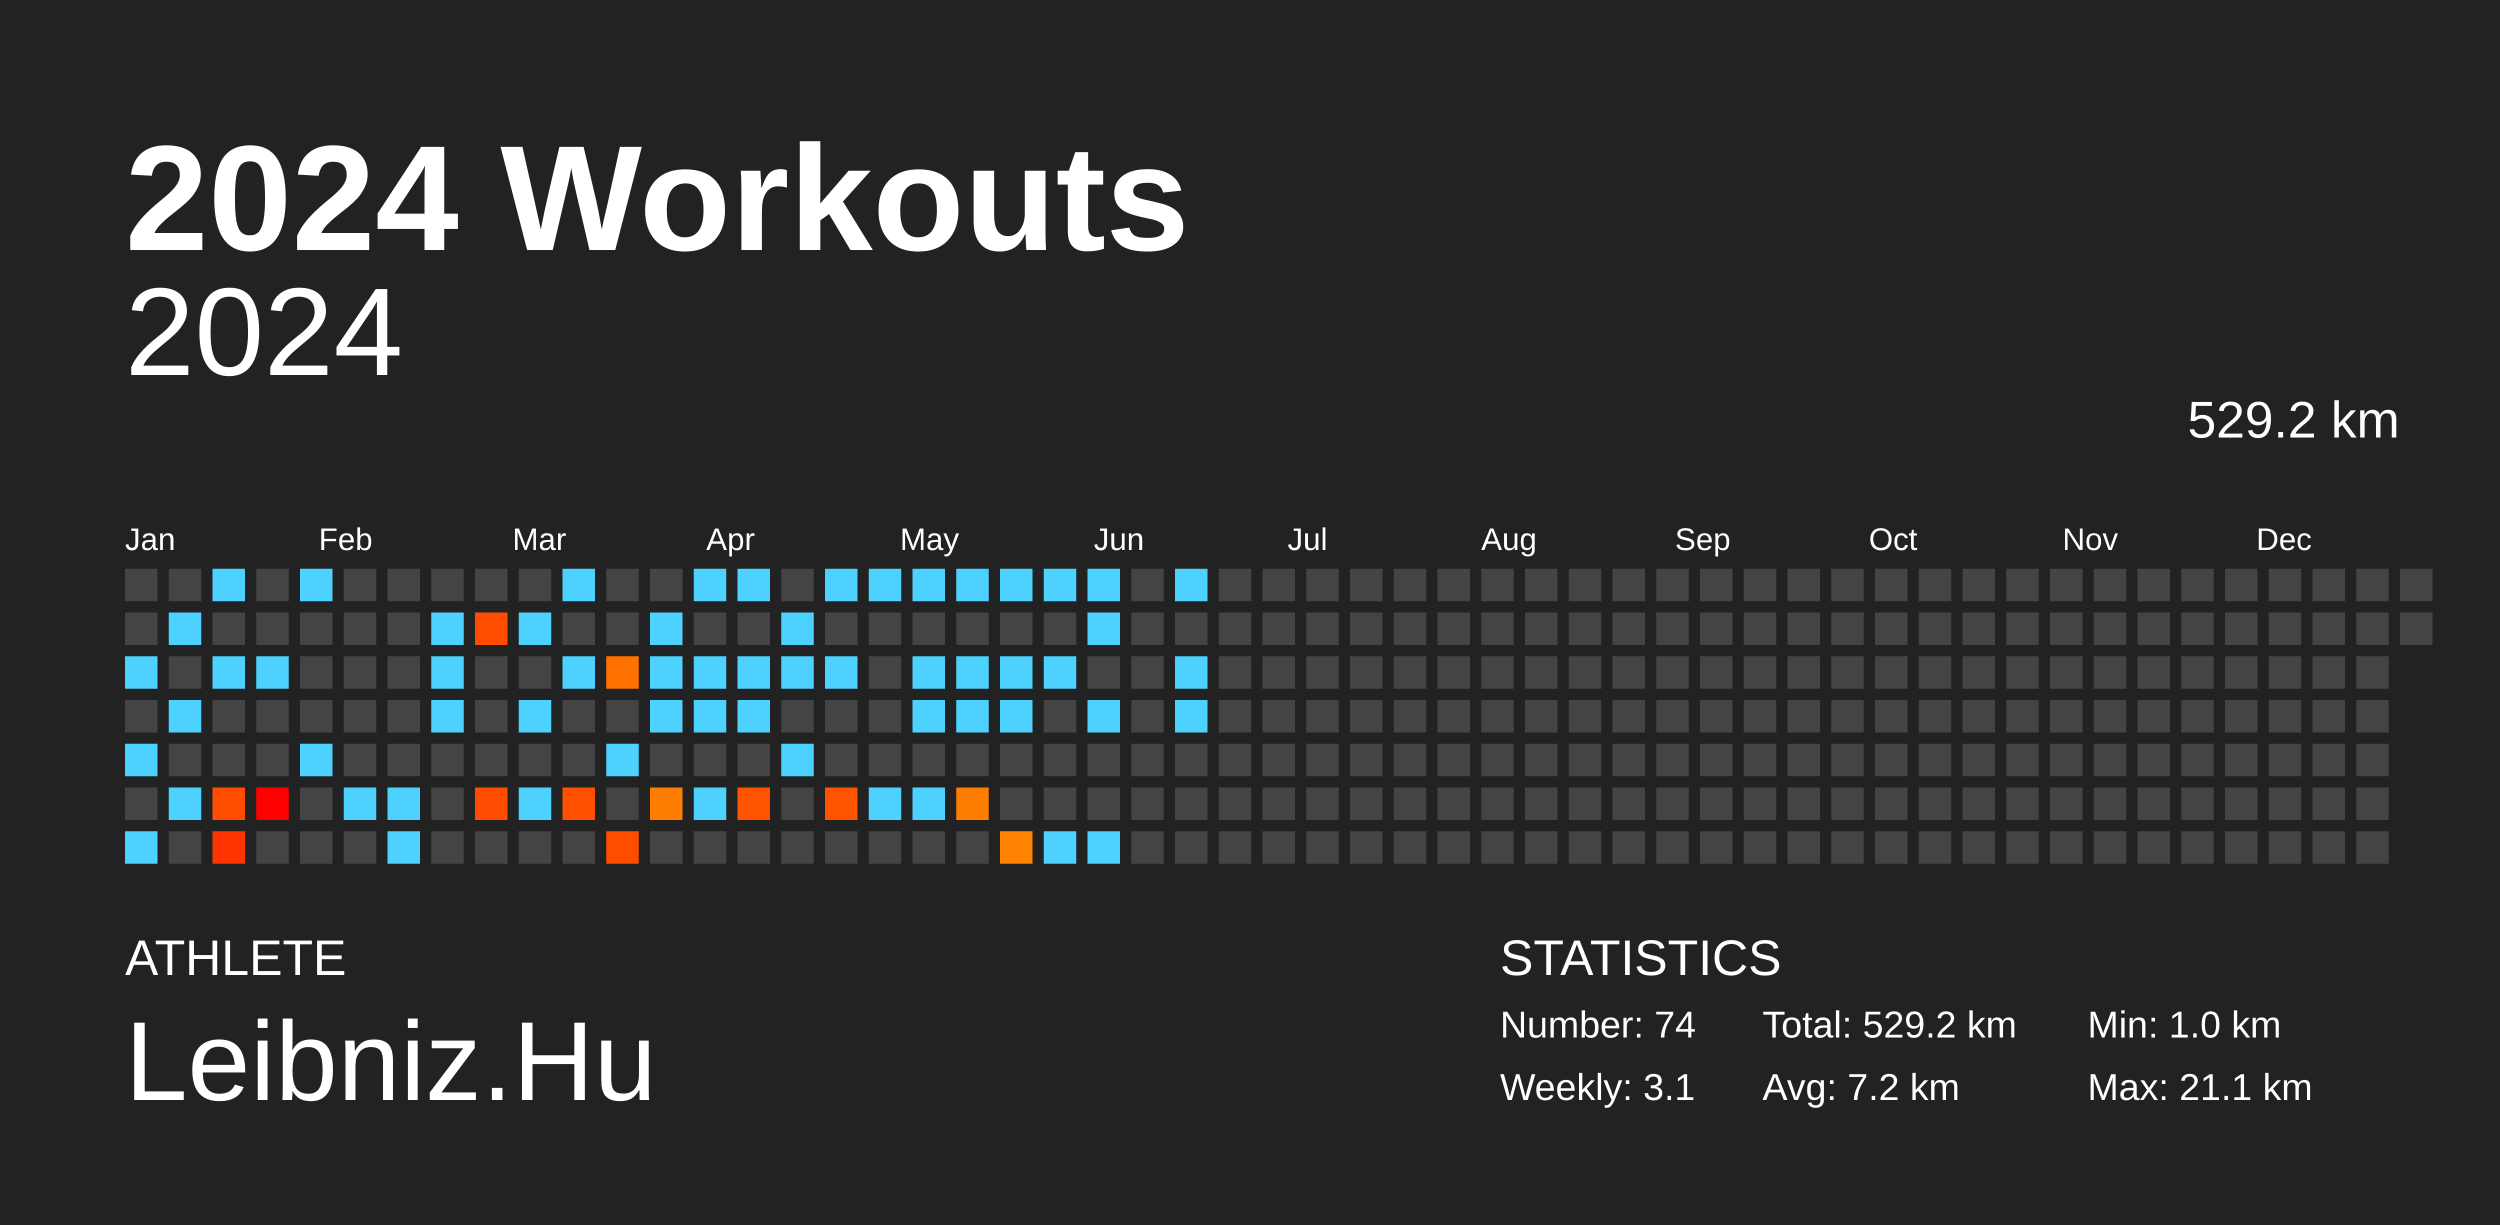
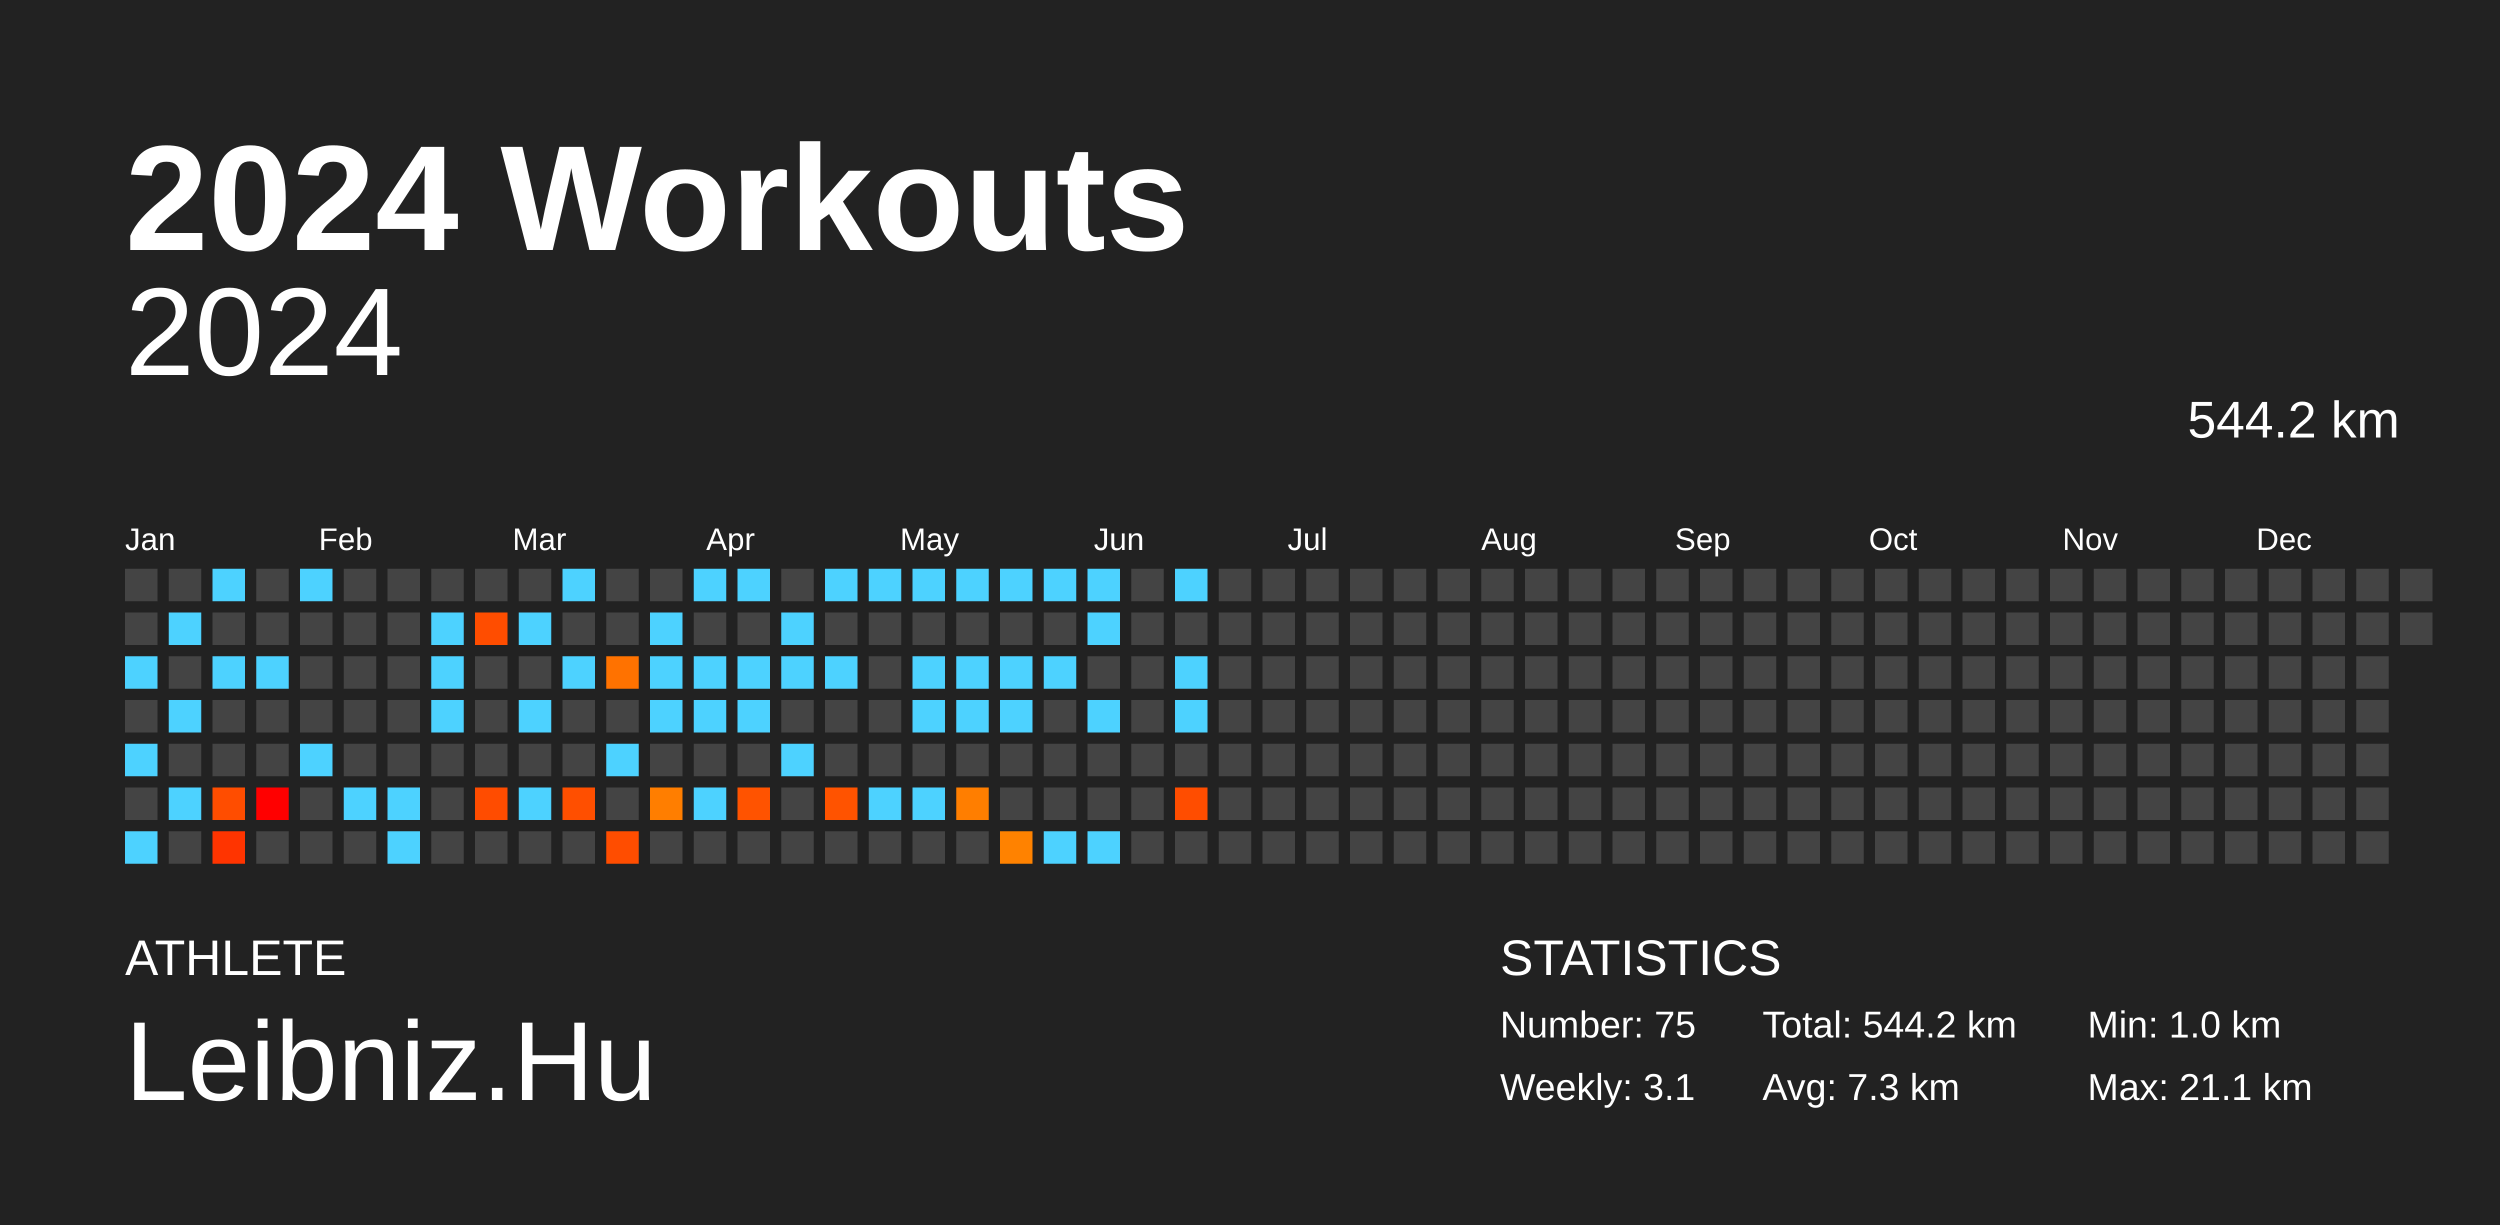
<svg xmlns="http://www.w3.org/2000/svg" baseProfile="full" height="98mm" version="1.1" viewBox="0,0,200,98" width="200mm">
  <defs />
  <rect fill="#222222" height="98" width="200" x="0" y="0" />
  <text fill="#FFFFFF" style="font-size:12px; font-family:Arial; font-weight:bold;" x="10" y="20">2024 Workouts</text>
  <text fill="#FFFFFF" style="font-size:4px; font-family:Arial" x="10" y="78">ATHLETE</text>
  <text fill="#FFFFFF" style="font-size:9px; font-family:Arial" x="10" y="88">Leibniz.Hu</text>
  <text fill="#FFFFFF" style="font-size:4px; font-family:Arial" x="120" y="78">STATISTICS</text>
-   <text fill="#FFFFFF" style="font-size:3px; font-family:Arial" x="120" y="83">Number: 74</text>
+   <text fill="#FFFFFF" style="font-size:3px; font-family:Arial" x="120" y="83">Number: 75</text>
  <text fill="#FFFFFF" style="font-size:3px; font-family:Arial" x="120" y="88">Weekly: 3.1</text>
-   <text fill="#FFFFFF" style="font-size:3px; font-family:Arial" x="141" y="83">Total: 529.2 km</text>
-   <text fill="#FFFFFF" style="font-size:3px; font-family:Arial" x="141" y="88">Avg: 7.2 km</text>
+   <text fill="#FFFFFF" style="font-size:3px; font-family:Arial" x="141" y="83">Total: 544.2 km</text>
+   <text fill="#FFFFFF" style="font-size:3px; font-family:Arial" x="141" y="88">Avg: 7.3 km</text>
  <text fill="#FFFFFF" style="font-size:3px; font-family:Arial" x="167" y="83">Min: 1.0 km</text>
  <text fill="#FFFFFF" style="font-size:3px; font-family:Arial" x="167" y="88">Max: 21.1 km</text>
  <text alignment-baseline="hanging" fill="#FFFFFF" style="font-size:10.0px; font-family:Arial;" x="10" y="30">2024</text>
-   <text alignment-baseline="hanging" fill="#FFFFFF" style="font-size:4.125px; font-family:Arial;" x="175" y="35">529.2 km</text>
+   <text alignment-baseline="hanging" fill="#FFFFFF" style="font-size:4.125px; font-family:Arial;" x="175" y="35">544.2 km</text>
  <text fill="#FFFFFF" style="font-size:2.5px; font-family:Arial" x="10.0" y="44">Jan</text>
  <text fill="#FFFFFF" style="font-size:2.5px; font-family:Arial" x="25.5" y="44">Feb</text>
  <text fill="#FFFFFF" style="font-size:2.5px; font-family:Arial" x="41.0" y="44">Mar</text>
  <text fill="#FFFFFF" style="font-size:2.5px; font-family:Arial" x="56.5" y="44">Apr</text>
  <text fill="#FFFFFF" style="font-size:2.5px; font-family:Arial" x="72.0" y="44">May</text>
  <text fill="#FFFFFF" style="font-size:2.5px; font-family:Arial" x="87.5" y="44">Jun</text>
  <text fill="#FFFFFF" style="font-size:2.5px; font-family:Arial" x="103.0" y="44">Jul</text>
  <text fill="#FFFFFF" style="font-size:2.5px; font-family:Arial" x="118.5" y="44">Aug</text>
  <text fill="#FFFFFF" style="font-size:2.5px; font-family:Arial" x="134.0" y="44">Sep</text>
  <text fill="#FFFFFF" style="font-size:2.5px; font-family:Arial" x="149.5" y="44">Oct</text>
  <text fill="#FFFFFF" style="font-size:2.5px; font-family:Arial" x="165.0" y="44">Nov</text>
  <text fill="#FFFFFF" style="font-size:2.5px; font-family:Arial" x="180.5" y="44">Dec</text>
  <rect fill="#444444" height="2.6" width="2.6" x="10.0" y="45.5" />
  <rect fill="#444444" height="2.6" width="2.6" x="10.0" y="49.0" />
  <rect fill="#4dd2ff" height="2.6" width="2.6" x="10.0" y="52.5" />
  <rect fill="#444444" height="2.6" width="2.6" x="10.0" y="56.0" />
  <rect fill="#4dd2ff" height="2.6" width="2.6" x="10.0" y="59.5" />
  <rect fill="#444444" height="2.6" width="2.6" x="10.0" y="63.0" />
  <rect fill="#4dd2ff" height="2.6" width="2.6" x="10.0" y="66.5" />
  <rect fill="#444444" height="2.6" width="2.6" x="13.5" y="45.5" />
  <rect fill="#4dd2ff" height="2.6" width="2.6" x="13.5" y="49.0" />
  <rect fill="#444444" height="2.6" width="2.6" x="13.5" y="52.5" />
  <rect fill="#4dd2ff" height="2.6" width="2.6" x="13.5" y="56.0" />
  <rect fill="#444444" height="2.6" width="2.6" x="13.5" y="59.5" />
  <rect fill="#4dd2ff" height="2.6" width="2.6" x="13.5" y="63.0" />
  <rect fill="#444444" height="2.6" width="2.6" x="13.5" y="66.5" />
  <rect fill="#4dd2ff" height="2.6" width="2.6" x="17.0" y="45.5" />
  <rect fill="#444444" height="2.6" width="2.6" x="17.0" y="49.0" />
  <rect fill="#4dd2ff" height="2.6" width="2.6" x="17.0" y="52.5" />
  <rect fill="#444444" height="2.6" width="2.6" x="17.0" y="56.0" />
  <rect fill="#444444" height="2.6" width="2.6" x="17.0" y="59.5" />
  <rect fill="#ff4d00" height="2.6" width="2.6" x="17.0" y="63.0" />
  <rect fill="#ff3400" height="2.6" width="2.6" x="17.0" y="66.5" />
  <rect fill="#444444" height="2.6" width="2.6" x="20.5" y="45.5" />
  <rect fill="#444444" height="2.6" width="2.6" x="20.5" y="49.0" />
  <rect fill="#4dd2ff" height="2.6" width="2.6" x="20.5" y="52.5" />
  <rect fill="#444444" height="2.6" width="2.6" x="20.5" y="56.0" />
  <rect fill="#444444" height="2.6" width="2.6" x="20.5" y="59.5" />
  <rect fill="red" height="2.6" width="2.6" x="20.5" y="63.0" />
  <rect fill="#444444" height="2.6" width="2.6" x="20.5" y="66.5" />
  <rect fill="#4dd2ff" height="2.6" width="2.6" x="24.0" y="45.5" />
  <rect fill="#444444" height="2.6" width="2.6" x="24.0" y="49.0" />
  <rect fill="#444444" height="2.6" width="2.6" x="24.0" y="52.5" />
  <rect fill="#444444" height="2.6" width="2.6" x="24.0" y="56.0" />
  <rect fill="#4dd2ff" height="2.6" width="2.6" x="24.0" y="59.5" />
  <rect fill="#444444" height="2.6" width="2.6" x="24.0" y="63.0" />
  <rect fill="#444444" height="2.6" width="2.6" x="24.0" y="66.5" />
  <rect fill="#444444" height="2.6" width="2.6" x="27.5" y="45.5" />
  <rect fill="#444444" height="2.6" width="2.6" x="27.5" y="49.0" />
  <rect fill="#444444" height="2.6" width="2.6" x="27.5" y="52.5" />
  <rect fill="#444444" height="2.6" width="2.6" x="27.5" y="56.0" />
  <rect fill="#444444" height="2.6" width="2.6" x="27.5" y="59.5" />
  <rect fill="#4dd2ff" height="2.6" width="2.6" x="27.5" y="63.0" />
  <rect fill="#444444" height="2.6" width="2.6" x="27.5" y="66.5" />
  <rect fill="#444444" height="2.6" width="2.6" x="31.0" y="45.5" />
  <rect fill="#444444" height="2.6" width="2.6" x="31.0" y="49.0" />
  <rect fill="#444444" height="2.6" width="2.6" x="31.0" y="52.5" />
  <rect fill="#444444" height="2.6" width="2.6" x="31.0" y="56.0" />
  <rect fill="#444444" height="2.6" width="2.6" x="31.0" y="59.5" />
  <rect fill="#4dd2ff" height="2.6" width="2.6" x="31.0" y="63.0" />
  <rect fill="#4dd2ff" height="2.6" width="2.6" x="31.0" y="66.5" />
  <rect fill="#444444" height="2.6" width="2.6" x="34.5" y="45.5" />
  <rect fill="#4dd2ff" height="2.6" width="2.6" x="34.5" y="49.0" />
  <rect fill="#4dd2ff" height="2.6" width="2.6" x="34.5" y="52.5" />
  <rect fill="#4dd2ff" height="2.6" width="2.6" x="34.5" y="56.0" />
  <rect fill="#444444" height="2.6" width="2.6" x="34.5" y="59.5" />
  <rect fill="#444444" height="2.6" width="2.6" x="34.5" y="63.0" />
  <rect fill="#444444" height="2.6" width="2.6" x="34.5" y="66.5" />
  <rect fill="#444444" height="2.6" width="2.6" x="38.0" y="45.5" />
  <rect fill="#ff4d00" height="2.6" width="2.6" x="38.0" y="49.0" />
  <rect fill="#444444" height="2.6" width="2.6" x="38.0" y="52.5" />
  <rect fill="#444444" height="2.6" width="2.6" x="38.0" y="56.0" />
  <rect fill="#444444" height="2.6" width="2.6" x="38.0" y="59.5" />
  <rect fill="#ff4c00" height="2.6" width="2.6" x="38.0" y="63.0" />
  <rect fill="#444444" height="2.6" width="2.6" x="38.0" y="66.5" />
  <rect fill="#444444" height="2.6" width="2.6" x="41.5" y="45.5" />
  <rect fill="#4dd2ff" height="2.6" width="2.6" x="41.5" y="49.0" />
  <rect fill="#444444" height="2.6" width="2.6" x="41.5" y="52.5" />
  <rect fill="#4dd2ff" height="2.6" width="2.6" x="41.5" y="56.0" />
  <rect fill="#444444" height="2.6" width="2.6" x="41.5" y="59.5" />
  <rect fill="#4dd2ff" height="2.6" width="2.6" x="41.5" y="63.0" />
  <rect fill="#444444" height="2.6" width="2.6" x="41.5" y="66.5" />
  <rect fill="#4dd2ff" height="2.6" width="2.6" x="45.0" y="45.5" />
  <rect fill="#444444" height="2.6" width="2.6" x="45.0" y="49.0" />
  <rect fill="#4dd2ff" height="2.6" width="2.6" x="45.0" y="52.5" />
  <rect fill="#444444" height="2.6" width="2.6" x="45.0" y="56.0" />
  <rect fill="#444444" height="2.6" width="2.6" x="45.0" y="59.5" />
  <rect fill="#ff4f00" height="2.6" width="2.6" x="45.0" y="63.0" />
  <rect fill="#444444" height="2.6" width="2.6" x="45.0" y="66.5" />
  <rect fill="#444444" height="2.6" width="2.6" x="48.5" y="45.5" />
  <rect fill="#444444" height="2.6" width="2.6" x="48.5" y="49.0" />
  <rect fill="#ff7200" height="2.6" width="2.6" x="48.5" y="52.5" />
  <rect fill="#444444" height="2.6" width="2.6" x="48.5" y="56.0" />
  <rect fill="#4dd2ff" height="2.6" width="2.6" x="48.5" y="59.5" />
  <rect fill="#444444" height="2.6" width="2.6" x="48.5" y="63.0" />
  <rect fill="#ff4d00" height="2.6" width="2.6" x="48.5" y="66.5" />
  <rect fill="#444444" height="2.6" width="2.6" x="52.0" y="45.5" />
  <rect fill="#4dd2ff" height="2.6" width="2.6" x="52.0" y="49.0" />
  <rect fill="#4dd2ff" height="2.6" width="2.6" x="52.0" y="52.5" />
  <rect fill="#4dd2ff" height="2.6" width="2.6" x="52.0" y="56.0" />
  <rect fill="#444444" height="2.6" width="2.6" x="52.0" y="59.5" />
  <rect fill="#ff7e00" height="2.6" width="2.6" x="52.0" y="63.0" />
  <rect fill="#444444" height="2.6" width="2.6" x="52.0" y="66.5" />
  <rect fill="#4dd2ff" height="2.6" width="2.6" x="55.5" y="45.5" />
  <rect fill="#444444" height="2.6" width="2.6" x="55.5" y="49.0" />
  <rect fill="#4dd2ff" height="2.6" width="2.6" x="55.5" y="52.5" />
  <rect fill="#4dd2ff" height="2.6" width="2.6" x="55.5" y="56.0" />
  <rect fill="#444444" height="2.6" width="2.6" x="55.5" y="59.5" />
  <rect fill="#4dd2ff" height="2.6" width="2.6" x="55.5" y="63.0" />
  <rect fill="#444444" height="2.6" width="2.6" x="55.5" y="66.5" />
  <rect fill="#4dd2ff" height="2.6" width="2.6" x="59.0" y="45.5" />
  <rect fill="#444444" height="2.6" width="2.6" x="59.0" y="49.0" />
  <rect fill="#4dd2ff" height="2.6" width="2.6" x="59.0" y="52.5" />
  <rect fill="#4dd2ff" height="2.6" width="2.6" x="59.0" y="56.0" />
  <rect fill="#444444" height="2.6" width="2.6" x="59.0" y="59.5" />
  <rect fill="#ff5300" height="2.6" width="2.6" x="59.0" y="63.0" />
  <rect fill="#444444" height="2.6" width="2.6" x="59.0" y="66.5" />
  <rect fill="#444444" height="2.6" width="2.6" x="62.5" y="45.5" />
  <rect fill="#4dd2ff" height="2.6" width="2.6" x="62.5" y="49.0" />
  <rect fill="#4dd2ff" height="2.6" width="2.6" x="62.5" y="52.5" />
  <rect fill="#444444" height="2.6" width="2.6" x="62.5" y="56.0" />
  <rect fill="#4dd2ff" height="2.6" width="2.6" x="62.5" y="59.5" />
  <rect fill="#444444" height="2.6" width="2.6" x="62.5" y="63.0" />
  <rect fill="#444444" height="2.6" width="2.6" x="62.5" y="66.5" />
  <rect fill="#4dd2ff" height="2.6" width="2.6" x="66.0" y="45.5" />
  <rect fill="#444444" height="2.6" width="2.6" x="66.0" y="49.0" />
  <rect fill="#4dd2ff" height="2.6" width="2.6" x="66.0" y="52.5" />
  <rect fill="#444444" height="2.6" width="2.6" x="66.0" y="56.0" />
  <rect fill="#444444" height="2.6" width="2.6" x="66.0" y="59.5" />
  <rect fill="#ff5300" height="2.6" width="2.6" x="66.0" y="63.0" />
  <rect fill="#444444" height="2.6" width="2.6" x="66.0" y="66.5" />
  <rect fill="#4dd2ff" height="2.6" width="2.6" x="69.5" y="45.5" />
  <rect fill="#444444" height="2.6" width="2.6" x="69.5" y="49.0" />
  <rect fill="#444444" height="2.6" width="2.6" x="69.5" y="52.5" />
  <rect fill="#444444" height="2.6" width="2.6" x="69.5" y="56.0" />
  <rect fill="#444444" height="2.6" width="2.6" x="69.5" y="59.5" />
  <rect fill="#4dd2ff" height="2.6" width="2.6" x="69.5" y="63.0" />
  <rect fill="#444444" height="2.6" width="2.6" x="69.5" y="66.5" />
  <rect fill="#4dd2ff" height="2.6" width="2.6" x="73.0" y="45.5" />
  <rect fill="#444444" height="2.6" width="2.6" x="73.0" y="49.0" />
  <rect fill="#4dd2ff" height="2.6" width="2.6" x="73.0" y="52.5" />
  <rect fill="#4dd2ff" height="2.6" width="2.6" x="73.0" y="56.0" />
  <rect fill="#444444" height="2.6" width="2.6" x="73.0" y="59.5" />
  <rect fill="#4dd2ff" height="2.6" width="2.6" x="73.0" y="63.0" />
  <rect fill="#444444" height="2.6" width="2.6" x="73.0" y="66.5" />
  <rect fill="#4dd2ff" height="2.6" width="2.6" x="76.5" y="45.5" />
  <rect fill="#444444" height="2.6" width="2.6" x="76.5" y="49.0" />
  <rect fill="#4dd2ff" height="2.6" width="2.6" x="76.5" y="52.5" />
  <rect fill="#4dd2ff" height="2.6" width="2.6" x="76.5" y="56.0" />
  <rect fill="#444444" height="2.6" width="2.6" x="76.5" y="59.5" />
  <rect fill="#ff7e00" height="2.6" width="2.6" x="76.5" y="63.0" />
  <rect fill="#444444" height="2.6" width="2.6" x="76.5" y="66.5" />
  <rect fill="#4dd2ff" height="2.6" width="2.6" x="80.0" y="45.5" />
  <rect fill="#444444" height="2.6" width="2.6" x="80.0" y="49.0" />
  <rect fill="#4dd2ff" height="2.6" width="2.6" x="80.0" y="52.5" />
  <rect fill="#4dd2ff" height="2.6" width="2.6" x="80.0" y="56.0" />
  <rect fill="#444444" height="2.6" width="2.6" x="80.0" y="59.5" />
  <rect fill="#444444" height="2.6" width="2.6" x="80.0" y="63.0" />
  <rect fill="#ff8200" height="2.6" width="2.6" x="80.0" y="66.5" />
  <rect fill="#4dd2ff" height="2.6" width="2.6" x="83.5" y="45.5" />
  <rect fill="#444444" height="2.6" width="2.6" x="83.5" y="49.0" />
  <rect fill="#4dd2ff" height="2.6" width="2.6" x="83.5" y="52.5" />
  <rect fill="#444444" height="2.6" width="2.6" x="83.5" y="56.0" />
  <rect fill="#444444" height="2.6" width="2.6" x="83.5" y="59.5" />
  <rect fill="#444444" height="2.6" width="2.6" x="83.5" y="63.0" />
  <rect fill="#4dd2ff" height="2.6" width="2.6" x="83.5" y="66.5" />
  <rect fill="#4dd2ff" height="2.6" width="2.6" x="87.0" y="45.5" />
  <rect fill="#4dd2ff" height="2.6" width="2.6" x="87.0" y="49.0" />
  <rect fill="#444444" height="2.6" width="2.6" x="87.0" y="52.5" />
  <rect fill="#4dd2ff" height="2.6" width="2.6" x="87.0" y="56.0" />
  <rect fill="#444444" height="2.6" width="2.6" x="87.0" y="59.5" />
  <rect fill="#444444" height="2.6" width="2.6" x="87.0" y="63.0" />
  <rect fill="#4dd2ff" height="2.6" width="2.6" x="87.0" y="66.5" />
  <rect fill="#444444" height="2.6" width="2.6" x="90.5" y="45.5" />
  <rect fill="#444444" height="2.6" width="2.6" x="90.5" y="49.0" />
  <rect fill="#444444" height="2.6" width="2.6" x="90.5" y="52.5" />
  <rect fill="#444444" height="2.6" width="2.6" x="90.5" y="56.0" />
  <rect fill="#444444" height="2.6" width="2.6" x="90.5" y="59.5" />
  <rect fill="#444444" height="2.6" width="2.6" x="90.5" y="63.0" />
  <rect fill="#444444" height="2.6" width="2.6" x="90.5" y="66.5" />
  <rect fill="#4dd2ff" height="2.6" width="2.6" x="94.0" y="45.5" />
  <rect fill="#444444" height="2.6" width="2.6" x="94.0" y="49.0" />
  <rect fill="#4dd2ff" height="2.6" width="2.6" x="94.0" y="52.5" />
  <rect fill="#4dd2ff" height="2.6" width="2.6" x="94.0" y="56.0" />
  <rect fill="#444444" height="2.6" width="2.6" x="94.0" y="59.5" />
-   <rect fill="#444444" height="2.6" width="2.6" x="94.0" y="63.0" />
+   <rect fill="#ff4d00" height="2.6" width="2.6" x="94.0" y="63.0" />
  <rect fill="#444444" height="2.6" width="2.6" x="94.0" y="66.5" />
  <rect fill="#444444" height="2.6" width="2.6" x="97.5" y="45.5" />
  <rect fill="#444444" height="2.6" width="2.6" x="97.5" y="49.0" />
  <rect fill="#444444" height="2.6" width="2.6" x="97.5" y="52.5" />
  <rect fill="#444444" height="2.6" width="2.6" x="97.5" y="56.0" />
  <rect fill="#444444" height="2.6" width="2.6" x="97.5" y="59.5" />
  <rect fill="#444444" height="2.6" width="2.6" x="97.5" y="63.0" />
  <rect fill="#444444" height="2.6" width="2.6" x="97.5" y="66.5" />
  <rect fill="#444444" height="2.6" width="2.6" x="101.0" y="45.5" />
  <rect fill="#444444" height="2.6" width="2.6" x="101.0" y="49.0" />
  <rect fill="#444444" height="2.6" width="2.6" x="101.0" y="52.5" />
  <rect fill="#444444" height="2.6" width="2.6" x="101.0" y="56.0" />
  <rect fill="#444444" height="2.6" width="2.6" x="101.0" y="59.5" />
  <rect fill="#444444" height="2.6" width="2.6" x="101.0" y="63.0" />
  <rect fill="#444444" height="2.6" width="2.6" x="101.0" y="66.5" />
  <rect fill="#444444" height="2.6" width="2.6" x="104.5" y="45.5" />
  <rect fill="#444444" height="2.6" width="2.6" x="104.5" y="49.0" />
  <rect fill="#444444" height="2.6" width="2.6" x="104.5" y="52.5" />
  <rect fill="#444444" height="2.6" width="2.6" x="104.5" y="56.0" />
  <rect fill="#444444" height="2.6" width="2.6" x="104.5" y="59.5" />
  <rect fill="#444444" height="2.6" width="2.6" x="104.5" y="63.0" />
  <rect fill="#444444" height="2.6" width="2.6" x="104.5" y="66.5" />
  <rect fill="#444444" height="2.6" width="2.6" x="108.0" y="45.5" />
  <rect fill="#444444" height="2.6" width="2.6" x="108.0" y="49.0" />
  <rect fill="#444444" height="2.6" width="2.6" x="108.0" y="52.5" />
  <rect fill="#444444" height="2.6" width="2.6" x="108.0" y="56.0" />
  <rect fill="#444444" height="2.6" width="2.6" x="108.0" y="59.5" />
  <rect fill="#444444" height="2.6" width="2.6" x="108.0" y="63.0" />
  <rect fill="#444444" height="2.6" width="2.6" x="108.0" y="66.5" />
  <rect fill="#444444" height="2.6" width="2.6" x="111.5" y="45.5" />
  <rect fill="#444444" height="2.6" width="2.6" x="111.5" y="49.0" />
  <rect fill="#444444" height="2.6" width="2.6" x="111.5" y="52.5" />
  <rect fill="#444444" height="2.6" width="2.6" x="111.5" y="56.0" />
  <rect fill="#444444" height="2.6" width="2.6" x="111.5" y="59.5" />
  <rect fill="#444444" height="2.6" width="2.6" x="111.5" y="63.0" />
  <rect fill="#444444" height="2.6" width="2.6" x="111.5" y="66.5" />
  <rect fill="#444444" height="2.6" width="2.6" x="115.0" y="45.5" />
  <rect fill="#444444" height="2.6" width="2.6" x="115.0" y="49.0" />
  <rect fill="#444444" height="2.6" width="2.6" x="115.0" y="52.5" />
  <rect fill="#444444" height="2.6" width="2.6" x="115.0" y="56.0" />
  <rect fill="#444444" height="2.6" width="2.6" x="115.0" y="59.5" />
  <rect fill="#444444" height="2.6" width="2.6" x="115.0" y="63.0" />
  <rect fill="#444444" height="2.6" width="2.6" x="115.0" y="66.5" />
  <rect fill="#444444" height="2.6" width="2.6" x="118.5" y="45.5" />
  <rect fill="#444444" height="2.6" width="2.6" x="118.5" y="49.0" />
  <rect fill="#444444" height="2.6" width="2.6" x="118.5" y="52.5" />
  <rect fill="#444444" height="2.6" width="2.6" x="118.5" y="56.0" />
  <rect fill="#444444" height="2.6" width="2.6" x="118.5" y="59.5" />
  <rect fill="#444444" height="2.6" width="2.6" x="118.5" y="63.0" />
  <rect fill="#444444" height="2.6" width="2.6" x="118.5" y="66.5" />
  <rect fill="#444444" height="2.6" width="2.6" x="122.0" y="45.5" />
  <rect fill="#444444" height="2.6" width="2.6" x="122.0" y="49.0" />
  <rect fill="#444444" height="2.6" width="2.6" x="122.0" y="52.5" />
  <rect fill="#444444" height="2.6" width="2.6" x="122.0" y="56.0" />
  <rect fill="#444444" height="2.6" width="2.6" x="122.0" y="59.5" />
  <rect fill="#444444" height="2.6" width="2.6" x="122.0" y="63.0" />
  <rect fill="#444444" height="2.6" width="2.6" x="122.0" y="66.5" />
  <rect fill="#444444" height="2.6" width="2.6" x="125.5" y="45.5" />
  <rect fill="#444444" height="2.6" width="2.6" x="125.5" y="49.0" />
  <rect fill="#444444" height="2.6" width="2.6" x="125.5" y="52.5" />
  <rect fill="#444444" height="2.6" width="2.6" x="125.5" y="56.0" />
  <rect fill="#444444" height="2.6" width="2.6" x="125.5" y="59.5" />
  <rect fill="#444444" height="2.6" width="2.6" x="125.5" y="63.0" />
  <rect fill="#444444" height="2.6" width="2.6" x="125.5" y="66.5" />
  <rect fill="#444444" height="2.6" width="2.6" x="129.0" y="45.5" />
  <rect fill="#444444" height="2.6" width="2.6" x="129.0" y="49.0" />
  <rect fill="#444444" height="2.6" width="2.6" x="129.0" y="52.5" />
  <rect fill="#444444" height="2.6" width="2.6" x="129.0" y="56.0" />
  <rect fill="#444444" height="2.6" width="2.6" x="129.0" y="59.5" />
  <rect fill="#444444" height="2.6" width="2.6" x="129.0" y="63.0" />
  <rect fill="#444444" height="2.6" width="2.6" x="129.0" y="66.5" />
  <rect fill="#444444" height="2.6" width="2.6" x="132.5" y="45.5" />
  <rect fill="#444444" height="2.6" width="2.6" x="132.5" y="49.0" />
  <rect fill="#444444" height="2.6" width="2.6" x="132.5" y="52.5" />
  <rect fill="#444444" height="2.6" width="2.6" x="132.5" y="56.0" />
  <rect fill="#444444" height="2.6" width="2.6" x="132.5" y="59.5" />
  <rect fill="#444444" height="2.6" width="2.6" x="132.5" y="63.0" />
  <rect fill="#444444" height="2.6" width="2.6" x="132.5" y="66.5" />
  <rect fill="#444444" height="2.6" width="2.6" x="136.0" y="45.5" />
  <rect fill="#444444" height="2.6" width="2.6" x="136.0" y="49.0" />
  <rect fill="#444444" height="2.6" width="2.6" x="136.0" y="52.5" />
  <rect fill="#444444" height="2.6" width="2.6" x="136.0" y="56.0" />
  <rect fill="#444444" height="2.6" width="2.6" x="136.0" y="59.5" />
  <rect fill="#444444" height="2.6" width="2.6" x="136.0" y="63.0" />
  <rect fill="#444444" height="2.6" width="2.6" x="136.0" y="66.5" />
  <rect fill="#444444" height="2.6" width="2.6" x="139.5" y="45.5" />
  <rect fill="#444444" height="2.6" width="2.6" x="139.5" y="49.0" />
  <rect fill="#444444" height="2.6" width="2.6" x="139.5" y="52.5" />
  <rect fill="#444444" height="2.6" width="2.6" x="139.5" y="56.0" />
  <rect fill="#444444" height="2.6" width="2.6" x="139.5" y="59.5" />
  <rect fill="#444444" height="2.6" width="2.6" x="139.5" y="63.0" />
  <rect fill="#444444" height="2.6" width="2.6" x="139.5" y="66.5" />
  <rect fill="#444444" height="2.6" width="2.6" x="143.0" y="45.5" />
  <rect fill="#444444" height="2.6" width="2.6" x="143.0" y="49.0" />
  <rect fill="#444444" height="2.6" width="2.6" x="143.0" y="52.5" />
  <rect fill="#444444" height="2.6" width="2.6" x="143.0" y="56.0" />
  <rect fill="#444444" height="2.6" width="2.6" x="143.0" y="59.5" />
  <rect fill="#444444" height="2.6" width="2.6" x="143.0" y="63.0" />
  <rect fill="#444444" height="2.6" width="2.6" x="143.0" y="66.5" />
  <rect fill="#444444" height="2.6" width="2.6" x="146.5" y="45.5" />
  <rect fill="#444444" height="2.6" width="2.6" x="146.5" y="49.0" />
  <rect fill="#444444" height="2.6" width="2.6" x="146.5" y="52.5" />
  <rect fill="#444444" height="2.6" width="2.6" x="146.5" y="56.0" />
  <rect fill="#444444" height="2.6" width="2.6" x="146.5" y="59.5" />
  <rect fill="#444444" height="2.6" width="2.6" x="146.5" y="63.0" />
  <rect fill="#444444" height="2.6" width="2.6" x="146.5" y="66.5" />
  <rect fill="#444444" height="2.6" width="2.6" x="150.0" y="45.5" />
  <rect fill="#444444" height="2.6" width="2.6" x="150.0" y="49.0" />
  <rect fill="#444444" height="2.6" width="2.6" x="150.0" y="52.5" />
  <rect fill="#444444" height="2.6" width="2.6" x="150.0" y="56.0" />
  <rect fill="#444444" height="2.6" width="2.6" x="150.0" y="59.5" />
  <rect fill="#444444" height="2.6" width="2.6" x="150.0" y="63.0" />
  <rect fill="#444444" height="2.6" width="2.6" x="150.0" y="66.5" />
  <rect fill="#444444" height="2.6" width="2.6" x="153.5" y="45.5" />
  <rect fill="#444444" height="2.6" width="2.6" x="153.5" y="49.0" />
  <rect fill="#444444" height="2.6" width="2.6" x="153.5" y="52.5" />
  <rect fill="#444444" height="2.6" width="2.6" x="153.5" y="56.0" />
  <rect fill="#444444" height="2.6" width="2.6" x="153.5" y="59.5" />
  <rect fill="#444444" height="2.6" width="2.6" x="153.5" y="63.0" />
  <rect fill="#444444" height="2.6" width="2.6" x="153.5" y="66.5" />
  <rect fill="#444444" height="2.6" width="2.6" x="157.0" y="45.5" />
  <rect fill="#444444" height="2.6" width="2.6" x="157.0" y="49.0" />
  <rect fill="#444444" height="2.6" width="2.6" x="157.0" y="52.5" />
  <rect fill="#444444" height="2.6" width="2.6" x="157.0" y="56.0" />
  <rect fill="#444444" height="2.6" width="2.6" x="157.0" y="59.5" />
  <rect fill="#444444" height="2.6" width="2.6" x="157.0" y="63.0" />
  <rect fill="#444444" height="2.6" width="2.6" x="157.0" y="66.5" />
  <rect fill="#444444" height="2.6" width="2.6" x="160.5" y="45.5" />
  <rect fill="#444444" height="2.6" width="2.6" x="160.5" y="49.0" />
  <rect fill="#444444" height="2.6" width="2.6" x="160.5" y="52.5" />
  <rect fill="#444444" height="2.6" width="2.6" x="160.5" y="56.0" />
  <rect fill="#444444" height="2.6" width="2.6" x="160.5" y="59.5" />
  <rect fill="#444444" height="2.6" width="2.6" x="160.5" y="63.0" />
  <rect fill="#444444" height="2.6" width="2.6" x="160.5" y="66.5" />
  <rect fill="#444444" height="2.6" width="2.6" x="164.0" y="45.5" />
  <rect fill="#444444" height="2.6" width="2.6" x="164.0" y="49.0" />
  <rect fill="#444444" height="2.6" width="2.6" x="164.0" y="52.5" />
  <rect fill="#444444" height="2.6" width="2.6" x="164.0" y="56.0" />
  <rect fill="#444444" height="2.6" width="2.6" x="164.0" y="59.5" />
  <rect fill="#444444" height="2.6" width="2.6" x="164.0" y="63.0" />
  <rect fill="#444444" height="2.6" width="2.6" x="164.0" y="66.5" />
  <rect fill="#444444" height="2.6" width="2.6" x="167.5" y="45.5" />
  <rect fill="#444444" height="2.6" width="2.6" x="167.5" y="49.0" />
  <rect fill="#444444" height="2.6" width="2.6" x="167.5" y="52.5" />
  <rect fill="#444444" height="2.6" width="2.6" x="167.5" y="56.0" />
  <rect fill="#444444" height="2.6" width="2.6" x="167.5" y="59.5" />
  <rect fill="#444444" height="2.6" width="2.6" x="167.5" y="63.0" />
  <rect fill="#444444" height="2.6" width="2.6" x="167.5" y="66.5" />
  <rect fill="#444444" height="2.6" width="2.6" x="171.0" y="45.5" />
  <rect fill="#444444" height="2.6" width="2.6" x="171.0" y="49.0" />
  <rect fill="#444444" height="2.6" width="2.6" x="171.0" y="52.5" />
  <rect fill="#444444" height="2.6" width="2.6" x="171.0" y="56.0" />
  <rect fill="#444444" height="2.6" width="2.6" x="171.0" y="59.5" />
  <rect fill="#444444" height="2.6" width="2.6" x="171.0" y="63.0" />
  <rect fill="#444444" height="2.6" width="2.6" x="171.0" y="66.5" />
  <rect fill="#444444" height="2.6" width="2.6" x="174.5" y="45.5" />
  <rect fill="#444444" height="2.6" width="2.6" x="174.5" y="49.0" />
  <rect fill="#444444" height="2.6" width="2.6" x="174.5" y="52.5" />
  <rect fill="#444444" height="2.6" width="2.6" x="174.5" y="56.0" />
  <rect fill="#444444" height="2.6" width="2.6" x="174.5" y="59.5" />
  <rect fill="#444444" height="2.6" width="2.6" x="174.5" y="63.0" />
  <rect fill="#444444" height="2.6" width="2.6" x="174.5" y="66.5" />
  <rect fill="#444444" height="2.6" width="2.6" x="178.0" y="45.5" />
  <rect fill="#444444" height="2.6" width="2.6" x="178.0" y="49.0" />
  <rect fill="#444444" height="2.6" width="2.6" x="178.0" y="52.5" />
  <rect fill="#444444" height="2.6" width="2.6" x="178.0" y="56.0" />
  <rect fill="#444444" height="2.6" width="2.6" x="178.0" y="59.5" />
  <rect fill="#444444" height="2.6" width="2.6" x="178.0" y="63.0" />
  <rect fill="#444444" height="2.6" width="2.6" x="178.0" y="66.5" />
  <rect fill="#444444" height="2.6" width="2.6" x="181.5" y="45.5" />
  <rect fill="#444444" height="2.6" width="2.6" x="181.5" y="49.0" />
  <rect fill="#444444" height="2.6" width="2.6" x="181.5" y="52.5" />
  <rect fill="#444444" height="2.6" width="2.6" x="181.5" y="56.0" />
  <rect fill="#444444" height="2.6" width="2.6" x="181.5" y="59.5" />
  <rect fill="#444444" height="2.6" width="2.6" x="181.5" y="63.0" />
  <rect fill="#444444" height="2.6" width="2.6" x="181.5" y="66.5" />
  <rect fill="#444444" height="2.6" width="2.6" x="185.0" y="45.5" />
  <rect fill="#444444" height="2.6" width="2.6" x="185.0" y="49.0" />
  <rect fill="#444444" height="2.6" width="2.6" x="185.0" y="52.5" />
  <rect fill="#444444" height="2.6" width="2.6" x="185.0" y="56.0" />
  <rect fill="#444444" height="2.6" width="2.6" x="185.0" y="59.5" />
  <rect fill="#444444" height="2.6" width="2.6" x="185.0" y="63.0" />
  <rect fill="#444444" height="2.6" width="2.6" x="185.0" y="66.5" />
  <rect fill="#444444" height="2.6" width="2.6" x="188.5" y="45.5" />
  <rect fill="#444444" height="2.6" width="2.6" x="188.5" y="49.0" />
  <rect fill="#444444" height="2.6" width="2.6" x="188.5" y="52.5" />
  <rect fill="#444444" height="2.6" width="2.6" x="188.5" y="56.0" />
  <rect fill="#444444" height="2.6" width="2.6" x="188.5" y="59.5" />
  <rect fill="#444444" height="2.6" width="2.6" x="188.5" y="63.0" />
  <rect fill="#444444" height="2.6" width="2.6" x="188.5" y="66.5" />
  <rect fill="#444444" height="2.6" width="2.6" x="192.0" y="45.5" />
  <rect fill="#444444" height="2.6" width="2.6" x="192.0" y="49.0" />
</svg>
